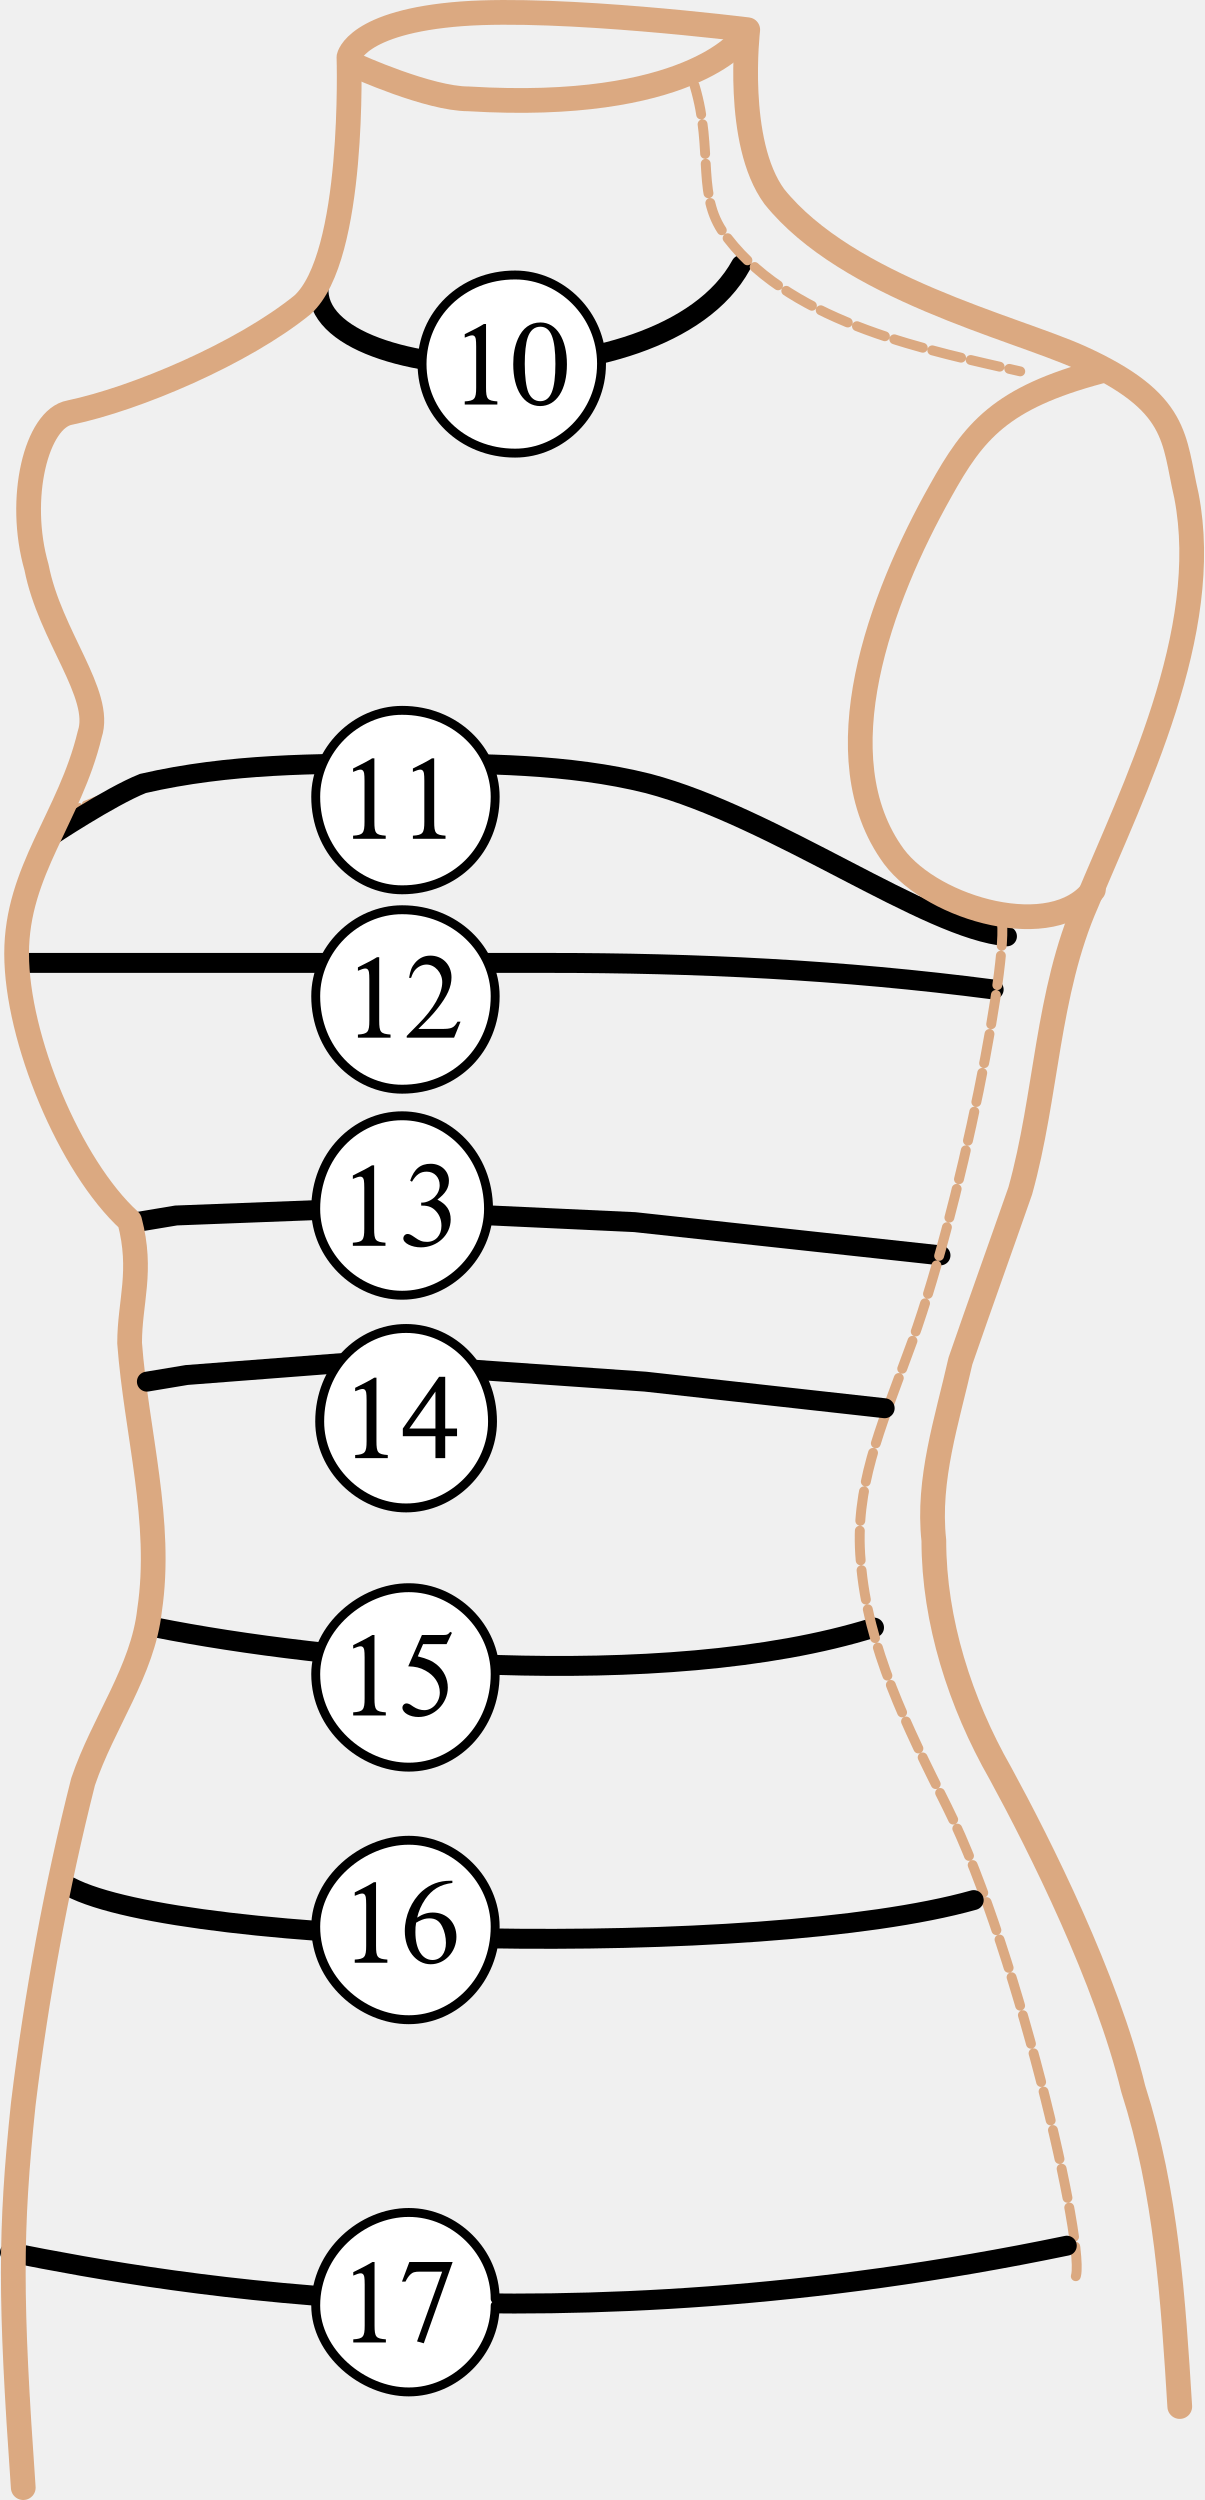
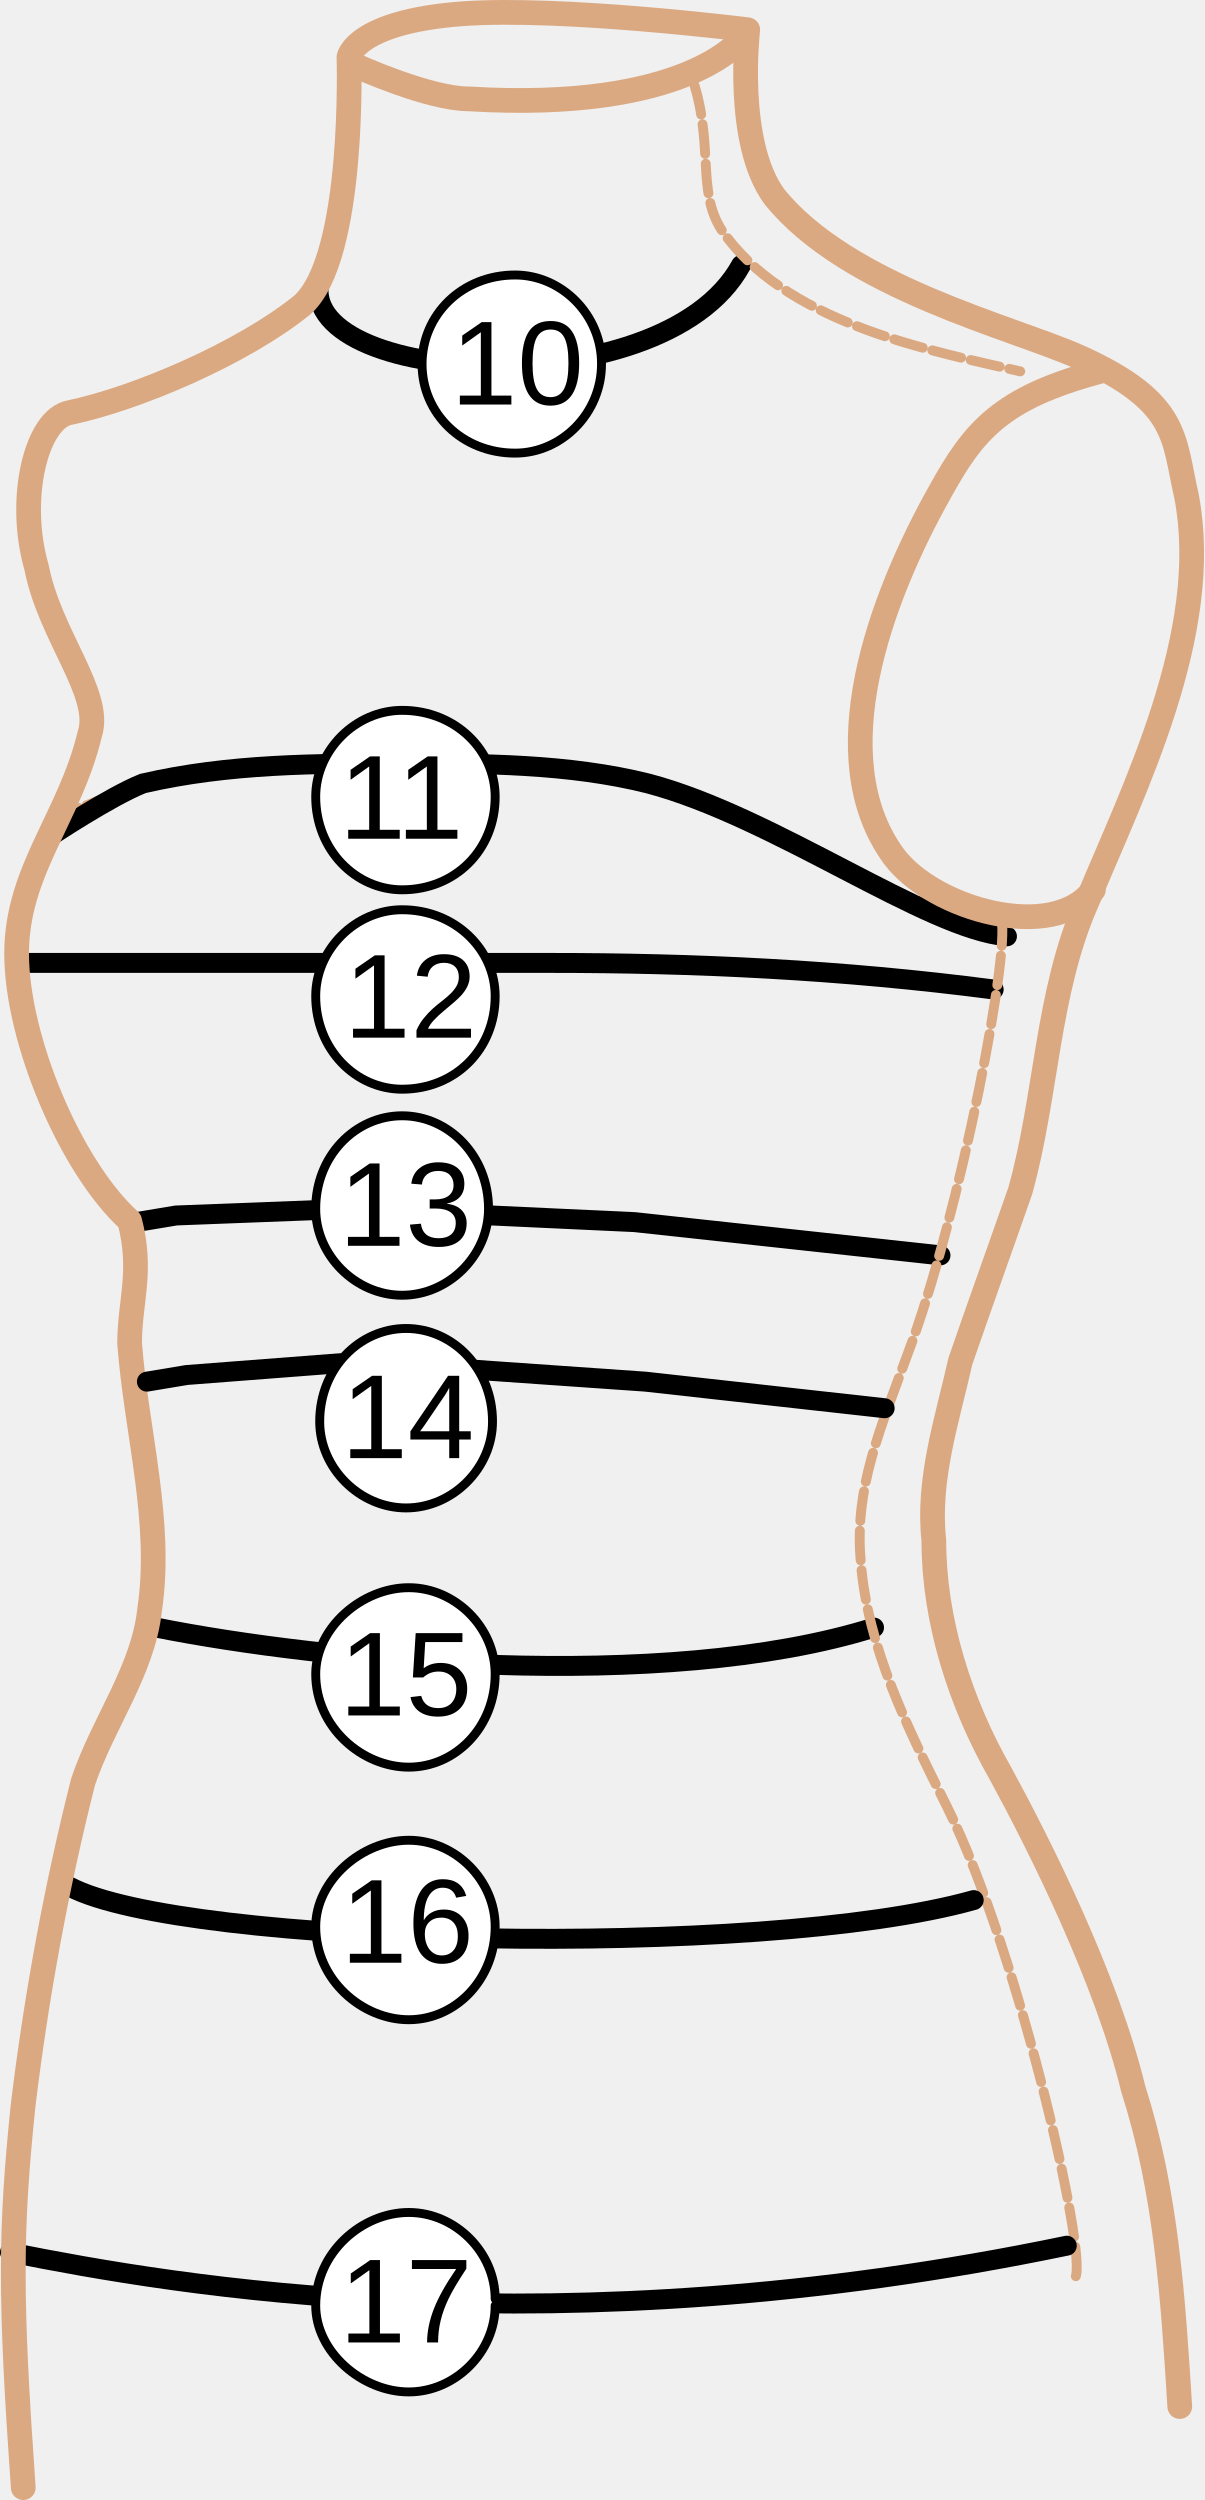
<svg xmlns="http://www.w3.org/2000/svg" width="146.049" height="303.24" id="svg7062" version="1.1">
  <defs id="defs7064" />
  <g id="layer1" transform="translate(-78.40395,-180.7422)">
    <g style="display:inline" id="g15369" transform="matrix(0.8062,0,0,0.8062,-392.7393,-698.9232)">
      <path style="fill:none;stroke:#000000;stroke-width:3;stroke-linecap:round;stroke-linejoin:miter;stroke-miterlimit:4;stroke-opacity:1;stroke-dasharray:none" d="m 604.9,1275 6,-1 26,-1 43,2 46,5" id="path3874-7-8-0" />
      <path id="path3817-6-4" d="m 744.9,1228 c -4,2 -16,0 -24,-2 -12,-4 -23,-13 -36,-17 -13,-3 -24,-1 -41,-3 -13,-1 -25,0 -38,3 -4,1 -11,4 -11,4" style="fill:none;stroke:#dba981;stroke-width:0.894;stroke-linecap:round;stroke-linejoin:miter;stroke-miterlimit:4;stroke-opacity:1;stroke-dasharray:2.683, 0.894;stroke-dashoffset:0" />
      <path style="fill:none;stroke:#000000;stroke-width:3;stroke-linecap:round;stroke-linejoin:miter;stroke-miterlimit:4;stroke-opacity:1;stroke-dasharray:none" d="m 591.9,1217 c 0,0 9,-6 14,-8 13,-3 26,-3 39,-3 12,0 25,0 37,3 19,5 42,22 54,23" id="path3868-7-7-4" />
      <path style="fill:none;stroke:#000000;stroke-width:3;stroke-linecap:round;stroke-linejoin:miter;stroke-miterlimit:4;stroke-opacity:1;stroke-dasharray:none" d="m 632.9,1132 c -7,17 51,21 63,-1" id="path3876-91-29-8" />
      <path style="fill:none;stroke:#000000;stroke-width:3;stroke-linecap:round;stroke-linejoin:miter;stroke-miterlimit:4;stroke-opacity:1;stroke-dasharray:none" d="m 607.9,1336 c 25,5 76,10 108,0" id="path3878-7-1-40" />
      <path style="fill:none;stroke:#000000;stroke-width:3;stroke-linecap:round;stroke-linejoin:miter;stroke-miterlimit:4;stroke-opacity:1;stroke-dasharray:none" d="m 588.9,1236 c 0,0 34,0 51,0 9,0 18,0 27,0 22,0 44,1 67,4" id="path3872-1-8-9" />
      <path id="path2993-6-7" d="m 734.9,1229 c 2,3 -6,45 -14,66 -4,11 -8,20 -7,31 1,13 7,25 13,37 11,22 22,71 19,71" style="fill:none;stroke:#dba981;stroke-width:1.489;stroke-linecap:round;stroke-linejoin:miter;stroke-miterlimit:4;stroke-opacity:1;stroke-dasharray:4.467, 1.489;stroke-dashoffset:0" />
      <path id="path3009-0-7" d="m 749.9,1147 c -15,4 -19,9 -24,18 -9,16 -18,40 -7,55 6,8 24,13 30,5" style="fill:none;stroke:#dba981;stroke-width:3.721;stroke-linecap:round;stroke-linejoin:miter;stroke-miterlimit:4;stroke-opacity:1;stroke-dasharray:none" />
      <path id="path3011-2-2" d="m 637.9,1101 c 0,0 11,5 17,5 33,2 41,-9 41,-9" style="fill:none;stroke:#dba981;stroke-width:3.721;stroke-linecap:round;stroke-linejoin:miter;stroke-miterlimit:4;stroke-opacity:1;stroke-dasharray:none" />
      <path id="path4050-8-0-5-3-4-654-4-4-8" d="m 658.9,1211 c 0,8 -6,14 -14,14 -7,0 -13,-6 -13,-14 0,-7 6,-13 13,-13 8,0 14,6 14,13" style="color:#000000;fill:#ffffff;fill-opacity:1;stroke:#000000;stroke-width:1.341;stroke-linecap:round;stroke-linejoin:miter;stroke-miterlimit:4;stroke-opacity:1;stroke-dashoffset:0;marker:none;visibility:visible;display:inline;overflow:visible;enable-background:accumulate" />
      <path id="path4050-8-0-5-3-4-654-0-9-2" d="m 658.9,1241 c 0,8 -6,14 -14,14 -7,0 -13,-6 -13,-14 0,-7 6,-13 13,-13 8,0 14,6 14,13" style="color:#000000;fill:#ffffff;fill-opacity:1;stroke:#000000;stroke-width:1.341;stroke-linecap:round;stroke-linejoin:miter;stroke-miterlimit:4;stroke-opacity:1;stroke-dashoffset:0;marker:none;visibility:visible;display:inline;overflow:visible;enable-background:accumulate" />
      <path id="path4050-8-0-5-3-4-654-3-6-4" d="m 657.9,1273 c 0,7 -6,13 -13,13 -7,0 -13,-6 -13,-13 0,-8 6,-14 13,-14 7,0 13,6 13,14" style="color:#000000;fill:#ffffff;fill-opacity:1;stroke:#000000;stroke-width:1.341;stroke-linecap:round;stroke-linejoin:miter;stroke-miterlimit:4;stroke-opacity:1;stroke-dashoffset:0;marker:none;visibility:visible;display:inline;overflow:visible;enable-background:accumulate" />
      <path id="path4050-8-0-5-3-4-654-1-69-4" d="m 658.9,1343 c 0,8 -6,14 -13,14 -7,0 -14,-6 -14,-14 0,-7 7,-13 14,-13 7,0 13,6 13,13" style="color:#000000;fill:#ffffff;fill-opacity:1;stroke:#000000;stroke-width:1.341;stroke-linecap:round;stroke-linejoin:miter;stroke-miterlimit:4;stroke-opacity:1;stroke-dashoffset:0;marker:none;visibility:visible;display:inline;overflow:visible;enable-background:accumulate" />
-       <text id="text6811" y="1217.324" x="635.413" style="font-size:18px;font-style:normal;font-variant:normal;font-weight:normal;font-stretch:normal;text-align:start;line-height:125%;letter-spacing:0px;word-spacing:0px;writing-mode:lr-tb;text-anchor:start;fill:#000000;fill-opacity:1;stroke:none;font-family:Standard Symbols L;-inkscape-font-specification:Standard Symbols L" xml:space="preserve">
+       <text id="text6811" y="1217.324" x="635.413" style="font-size:18px;font-style:normal;font-variant:normal;font-weight:normal;font-stretch:normal;text-align:start;line-height:125%;letter-spacing:0px;word-spacing:0px;writing-mode:lr-tb;text-anchor:start;fill:#000000;fill-opacity:1;stroke:none;font-family:Sans,Arial;-inkscape-font-specification:Arial" xml:space="preserve">
        <tspan y="1217.324" x="635.413" id="tspan6813">11</tspan>
      </text>
-       <text id="text6815" y="1247.248" x="636.142" style="font-size:18px;font-style:normal;font-variant:normal;font-weight:normal;font-stretch:normal;text-align:start;line-height:125%;letter-spacing:0px;word-spacing:0px;writing-mode:lr-tb;text-anchor:start;fill:#000000;fill-opacity:1;stroke:none;font-family:Standard Symbols L;-inkscape-font-specification:Standard Symbols L" xml:space="preserve">
+       <text id="text6815" y="1247.248" x="636.142" style="font-size:18px;font-style:normal;font-variant:normal;font-weight:normal;font-stretch:normal;text-align:start;line-height:125%;letter-spacing:0px;word-spacing:0px;writing-mode:lr-tb;text-anchor:start;fill:#000000;fill-opacity:1;stroke:none;font-family:Sans,Arial;-inkscape-font-specification:Arial" xml:space="preserve">
        <tspan y="1247.248" x="636.142" id="tspan6817">12</tspan>
      </text>
-       <text id="text6819" y="1278.561" x="635.377" style="font-size:18px;font-style:normal;font-variant:normal;font-weight:normal;font-stretch:normal;text-align:start;line-height:125%;letter-spacing:0px;word-spacing:0px;writing-mode:lr-tb;text-anchor:start;fill:#000000;fill-opacity:1;stroke:none;font-family:Standard Symbols L;-inkscape-font-specification:Standard Symbols L" xml:space="preserve">
+       <text id="text6819" y="1278.561" x="635.377" style="font-size:18px;font-style:normal;font-variant:normal;font-weight:normal;font-stretch:normal;text-align:start;line-height:125%;letter-spacing:0px;word-spacing:0px;writing-mode:lr-tb;text-anchor:start;fill:#000000;fill-opacity:1;stroke:none;font-family:Sans,Arial;-inkscape-font-specification:Arial" xml:space="preserve">
        <tspan y="1278.561" x="635.377" id="tspan6821">13</tspan>
      </text>
-       <text id="text6827" y="1349.223" x="635.431" style="font-size:18px;font-style:normal;font-variant:normal;font-weight:normal;font-stretch:normal;text-align:start;line-height:125%;letter-spacing:0px;word-spacing:0px;writing-mode:lr-tb;text-anchor:start;fill:#000000;fill-opacity:1;stroke:none;font-family:Standard Symbols L;-inkscape-font-specification:Standard Symbols L" xml:space="preserve">
+       <text id="text6827" y="1349.223" x="635.431" style="font-size:18px;font-style:normal;font-variant:normal;font-weight:normal;font-stretch:normal;text-align:start;line-height:125%;letter-spacing:0px;word-spacing:0px;writing-mode:lr-tb;text-anchor:start;fill:#000000;fill-opacity:1;stroke:none;font-family:Sans,Arial;-inkscape-font-specification:Arial" xml:space="preserve">
        <tspan y="1349.223" x="635.431" id="tspan6829">15</tspan>
      </text>
      <path id="path3878-7-1-4" d="m 594.9,1375 c 17,9 104,11 136,2" style="fill:none;stroke:#000000;stroke-width:3;stroke-linecap:round;stroke-linejoin:miter;stroke-miterlimit:4;stroke-opacity:1;stroke-dasharray:none" />
      <path style="color:#000000;fill:#ffffff;fill-opacity:1;stroke:#000000;stroke-width:1.341;stroke-linecap:round;stroke-linejoin:miter;stroke-miterlimit:4;stroke-opacity:1;stroke-dashoffset:0;marker:none;visibility:visible;display:inline;overflow:visible;enable-background:accumulate" d="m 658.9,1381 c 0,8 -6,14 -13,14 -7,0 -14,-6 -14,-14 0,-7 7,-13 14,-13 7,0 13,6 13,13" id="path4050-8-0-5-3-4-654-1-69-04" />
-       <text id="text6827-5" y="1386.423" x="635.665" style="font-size:18px;font-style:normal;font-variant:normal;font-weight:normal;font-stretch:normal;text-align:start;line-height:125%;letter-spacing:0px;word-spacing:0px;writing-mode:lr-tb;text-anchor:start;fill:#000000;fill-opacity:1;stroke:none;font-family:Standard Symbols L;-inkscape-font-specification:Standard Symbols L" xml:space="preserve">
+       <text id="text6827-5" y="1386.423" x="635.665" style="font-size:18px;font-style:normal;font-variant:normal;font-weight:normal;font-stretch:normal;text-align:start;line-height:125%;letter-spacing:0px;word-spacing:0px;writing-mode:lr-tb;text-anchor:start;fill:#000000;fill-opacity:1;stroke:none;font-family:Sans,Arial;-inkscape-font-specification:Arial" xml:space="preserve">
        <tspan y="1386.423" x="635.665" id="tspan6829-9">16</tspan>
      </text>
      <path id="path3878-7-1-7" d="m 585.9,1430 c 25,5 82,15 159,-1" style="fill:none;stroke:#000000;stroke-width:3;stroke-linecap:round;stroke-linejoin:miter;stroke-miterlimit:4;stroke-opacity:1;stroke-dasharray:none" />
      <path style="color:#000000;fill:#ffffff;fill-opacity:1;stroke:#000000;stroke-width:1.341;stroke-linecap:round;stroke-linejoin:miter;stroke-miterlimit:4;stroke-opacity:1;stroke-dashoffset:0;marker:none;visibility:visible;display:inline;overflow:visible;enable-background:accumulate" d="m 658.9,1438 c 0,7 -6,13 -13,13 -7,0 -14,-6 -14,-13 0,-8 7,-14 14,-14 7,0 13,6 13,13" id="path4050-8-0-5-3-4-654-1-69-8" />
-       <text id="text6827-2" y="1443.557" x="635.44" style="font-size:18px;font-style:normal;font-variant:normal;font-weight:normal;font-stretch:normal;text-align:start;line-height:125%;letter-spacing:0px;word-spacing:0px;writing-mode:lr-tb;text-anchor:start;fill:#000000;fill-opacity:1;stroke:none;font-family:Standard Symbols L;-inkscape-font-specification:Standard Symbols L" xml:space="preserve">
+       <text id="text6827-2" y="1443.557" x="635.44" style="font-size:18px;font-style:normal;font-variant:normal;font-weight:normal;font-stretch:normal;text-align:start;line-height:125%;letter-spacing:0px;word-spacing:0px;writing-mode:lr-tb;text-anchor:start;fill:#000000;fill-opacity:1;stroke:none;font-family:Sans,Arial;-inkscape-font-specification:Arial" xml:space="preserve">
        <tspan y="1443.557" x="635.44" id="tspan6829-1">17</tspan>
      </text>
      <path style="fill:none;stroke:#dba981;stroke-width:1.489;stroke-linecap:round;stroke-linejoin:miter;stroke-miterlimit:4;stroke-opacity:1;stroke-dasharray:4.467, 1.489;stroke-dashoffset:0" d="m 688.9,1104 c 3,10 0,17 5,23 10,13 31,17 44,20" id="path3992-4-9-6-1-0-0" />
      <g transform="translate(-590.1,961.4)" style="stroke-linecap:round" id="g14224">
        <path id="path4174" d="m 1178,504 c -2,-28.4 -2,-38.6 0,-57.7 2,-16.4 5,-32.7 9,-48.5 3,-8.9 9,-16.7 10,-25.8 2,-13.3 -2,-26.8 -3,-40.2 0,-6.2 2,-10.8 0,-18.4 -9,-8.2 -17,-27.5 -17,-40.2 0,-12.5 8,-20.5 11,-33 2,-6 -6,-14.8 -8,-25.1 -3,-10.4 0,-22.4 5,-23.3 10,-2.1 26,-8.9 35,-16.2 8,-7.2 7,-37.3 7,-37.3 0,0 1,-5.3 17,-6.5 15,-1.1 43,2.4 43,2.4 0,0 -2,16.9 4,25.1 11,13.7 36,19.7 46,24.2 15,6.8 14,12.2 16,20.8 4,20.6 -8,44.3 -15,61.2 -6,13.6 -6,29.1 -10,43.4 -3,8.6 -6,16.9 -9,25.6 -2,8.9 -5,17.8 -4,27 0,12.1 4,24.5 10,35 6,11 16,31 20,47.5 5,15.6 6,31.7 7,47.8" style="fill:none;stroke:#dba981;stroke-width:3.721;stroke-linecap:round;stroke-linejoin:round;stroke-miterlimit:4;stroke-opacity:1;stroke-dasharray:none" />
        <path style="color:#000000;fill:#ffffff;fill-opacity:1;stroke:#000000;stroke-width:1.341;stroke-linecap:round;stroke-linejoin:miter;stroke-miterlimit:4;stroke-opacity:1;stroke-dashoffset:0;marker:none;visibility:visible;display:inline;overflow:visible;enable-background:accumulate" d="m 1265,184.5 c 0,7.4 -6,13.4 -13,13.4 -8,0 -14,-6 -14,-13.4 0,-7.4 6,-13.4 14,-13.4 7,0 13,6 13,13.3" id="path4050-8-0-5-3-4-654-38-5-1" />
-         <text xml:space="preserve" style="font-size:18px;font-style:normal;font-variant:normal;font-weight:normal;font-stretch:normal;text-align:start;line-height:125%;letter-spacing:0px;word-spacing:0px;writing-mode:lr-tb;text-anchor:start;fill:#000000;fill-opacity:1;stroke:none;font-family:Standard Symbols L;-inkscape-font-specification:Standard Symbols L" x="1242.311" y="190.587" id="text6823">
+         <text xml:space="preserve" style="font-size:18px;font-style:normal;font-variant:normal;font-weight:normal;font-stretch:normal;text-align:start;line-height:125%;letter-spacing:0px;word-spacing:0px;writing-mode:lr-tb;text-anchor:start;fill:#000000;fill-opacity:1;stroke:none;font-family:Sans,Arial;-inkscape-font-specification:Arial" x="1242.311" y="190.587" id="text6823">
          <tspan id="tspan6825" x="1242.311" y="190.587">10</tspan>
        </text>
      </g>
      <path id="path3874-7-8-0-4" d="m 606.5,1299 6,-1 26,-2 43,3 36,4" style="fill:none;stroke:#000000;stroke-width:3;stroke-linecap:round;stroke-linejoin:miter;stroke-miterlimit:4;stroke-opacity:1;stroke-dasharray:none" />
      <path style="color:#000000;fill:#ffffff;fill-opacity:1;stroke:#000000;stroke-width:1.341;stroke-linecap:round;stroke-linejoin:miter;stroke-miterlimit:4;stroke-opacity:1;stroke-dashoffset:0;marker:none;visibility:visible;display:inline;overflow:visible;enable-background:accumulate" d="m 658.5,1305 c 0,7 -6,13 -13,13 -7,0 -13,-6 -13,-13 0,-8 6,-14 13,-14 7,0 13,6 13,14" id="path4050-8-0-5-3-4-654-3-6-4-9" />
-       <text xml:space="preserve" style="font-size:18px;font-style:normal;font-variant:normal;font-weight:normal;font-stretch:normal;text-align:start;line-height:125%;letter-spacing:0px;word-spacing:0px;writing-mode:lr-tb;text-anchor:start;fill:#000000;fill-opacity:1;stroke:none;font-family:Standard Symbols L;-inkscape-font-specification:Standard Symbols L" x="635.727" y="1310.508" id="text6819-7">
+       <text xml:space="preserve" style="font-size:18px;font-style:normal;font-variant:normal;font-weight:normal;font-stretch:normal;text-align:start;line-height:125%;letter-spacing:0px;word-spacing:0px;writing-mode:lr-tb;text-anchor:start;fill:#000000;fill-opacity:1;stroke:none;font-family:Sans,Arial;-inkscape-font-specification:Arial" x="635.727" y="1310.508" id="text6819-7">
        <tspan id="tspan6821-1" x="635.727" y="1310.508">14</tspan>
      </text>
    </g>
  </g>
</svg>
